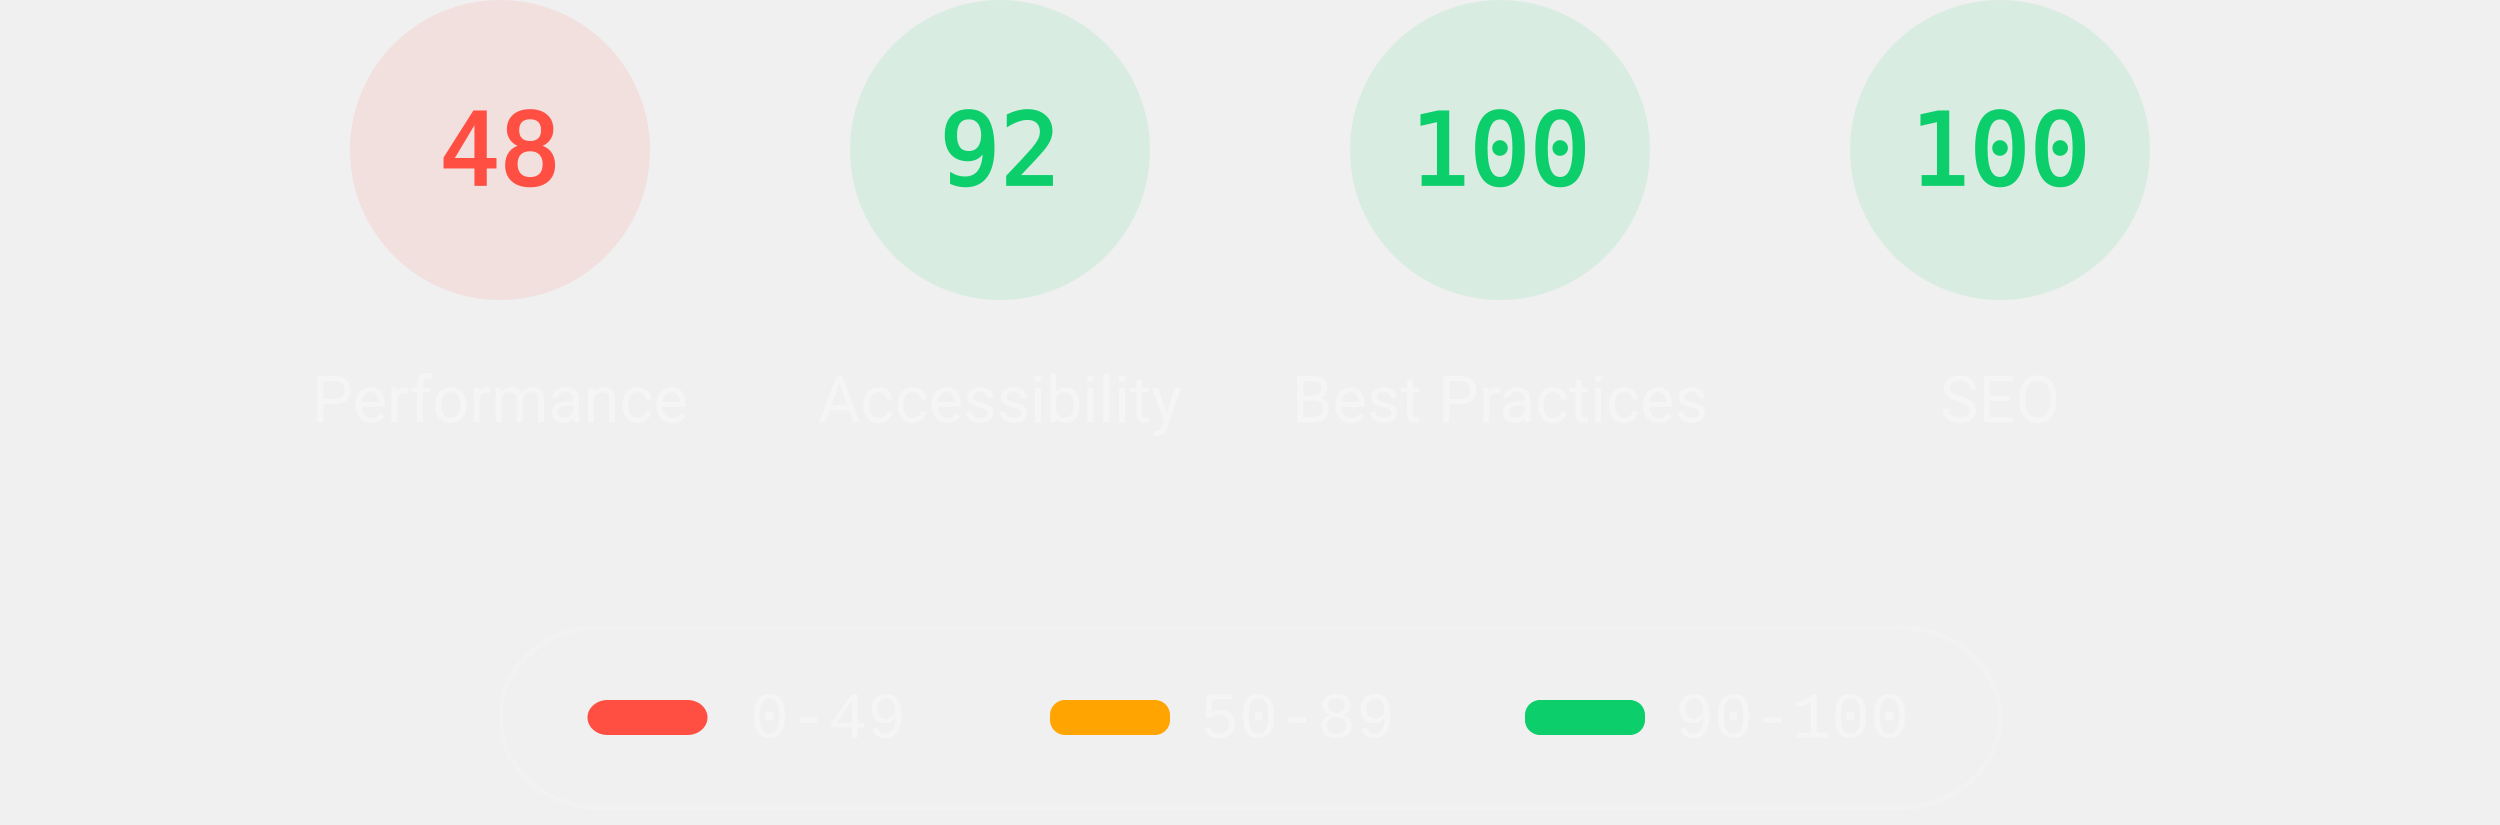
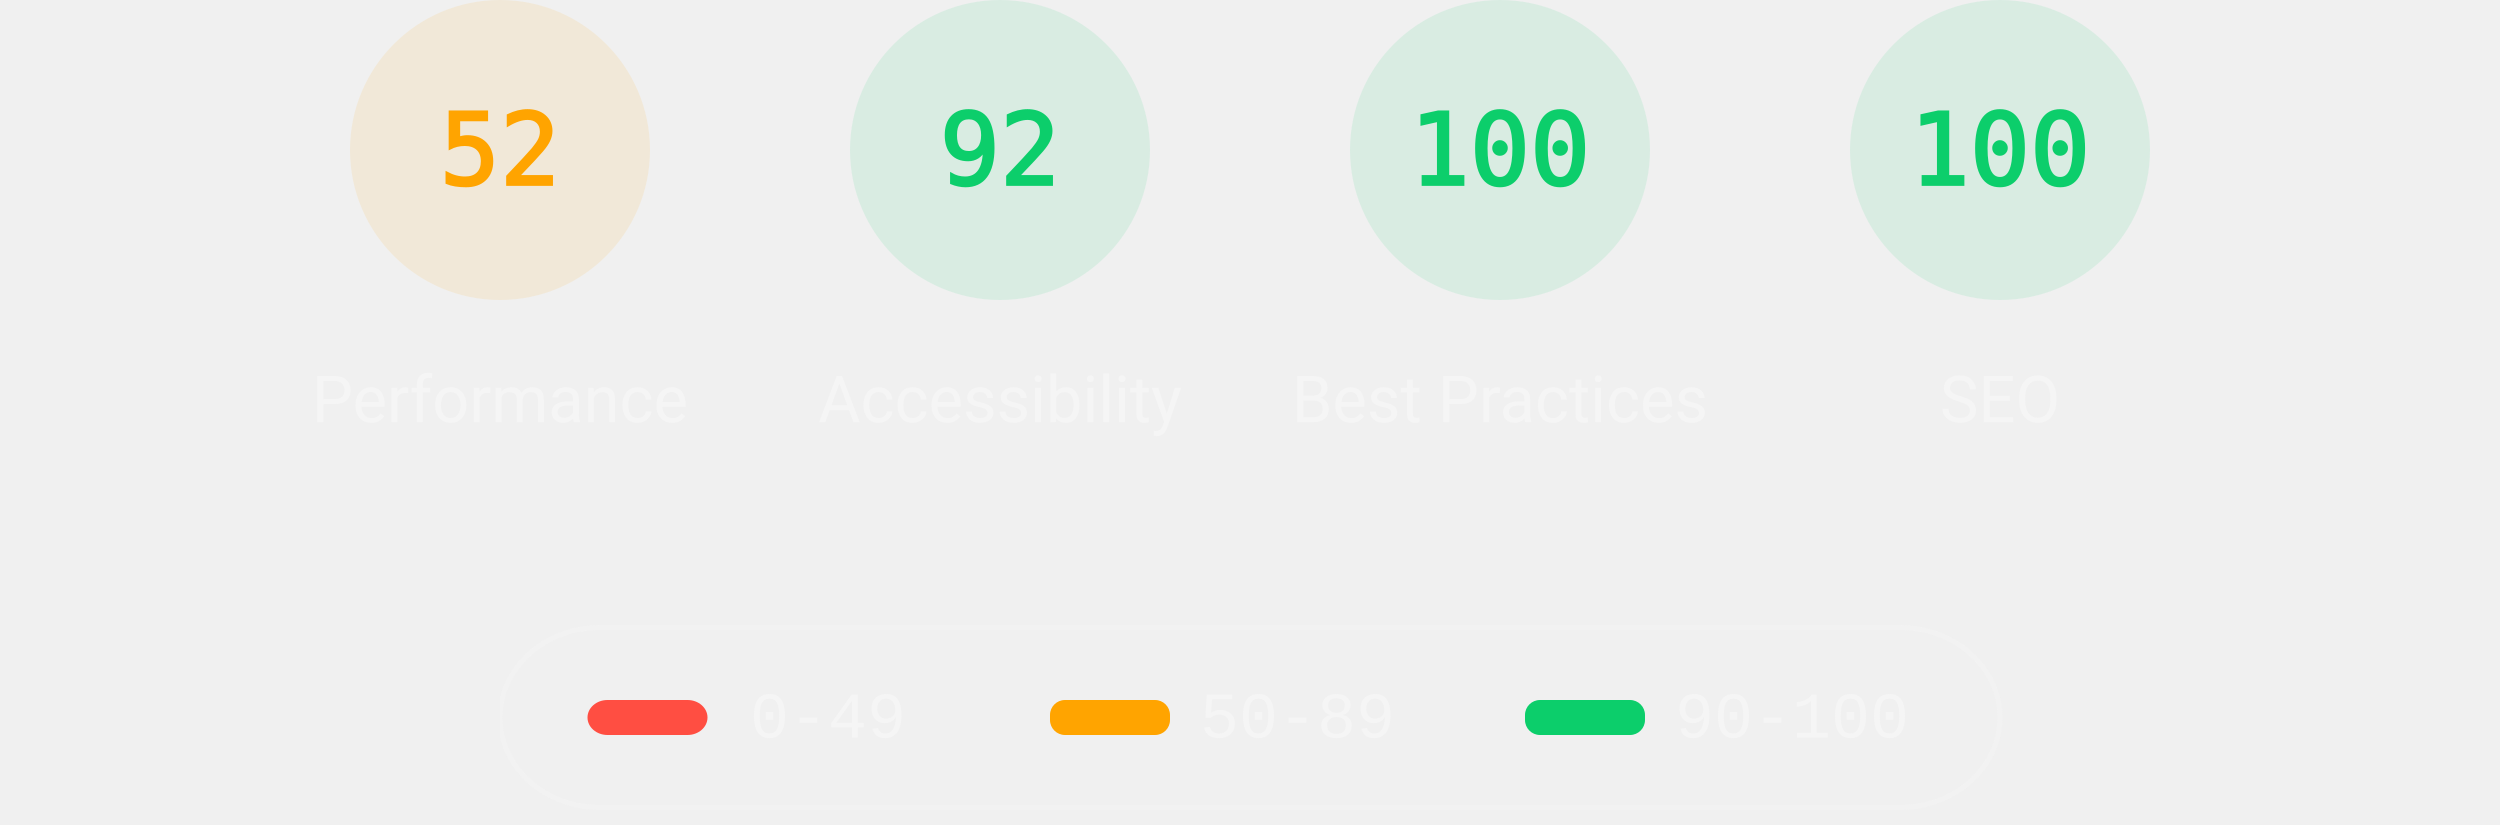
<svg xmlns="http://www.w3.org/2000/svg" class="theme--dark" fill="none" width="1000" height="330">
  <style>
			.gauge-base {
				opacity: 0.1
			}

			.gauge-arc {
				fill: none;
				animation-delay: 250ms;
				stroke-linecap: round;
				transform: rotate(-90deg);
				transform-origin: 100px 60px;
				animation: load-gauge 1s ease forwards
			}

			.guage-text {
				font-size: 40px;
				font-family: monospace;
				text-align: center
			}

			.guage-red {
				color: #ff4e42;
				fill: #ff4e42;
				stroke: #ff4e42
			}
			.guage-orange {
				color: #ffa400;
				fill: #ffa400;
				stroke: #ffa400
			}
			.guage-green {
				color: #0cce6b;
				fill: #0cce6b;
				stroke: #0cce6b
			}
			.theme--agnostic .guage-undefined {
				color: #5c5c5c;
				fill: #5c5c5c;
				stroke: #5c5c5c
			}
			.theme--light .guage-undefined {
				color: #1e1e1e;
				fill: #1e1e1e;
				stroke: #1e1e1e
			}
			.theme--dark .guage-undefined {
				color: #f5f5f5;
				fill: #f5f5f5;
				stroke: #f5f5f5
			}

			.guage-title {
				stroke: none;
				font-size: 26px;
				line-height: 26px;
				font-family: Roboto, Halvetica, Arial, sans-serif
			}
			.metric.guage-title {
				font-family: 'Courier New', Courier, monospace
			}
			.theme--agnostic .guage-title {
				color: #737373;
				fill: #737373
			}
			.theme--light .guage-title {
				color: #212121;
				fill: #212121
			}
			.theme--dark .guage-title {
				color: #f5f5f5;
				fill: #f5f5f5
			}

			@keyframes load-gauge {
				from {
					stroke-dasharray: 0 352.858
				}
			}
			.lh-gauge--pwa__disc {
				fill: #e0e0e0
			}
			.lh-gauge--pwa__logo {
				position: relative;
				fill: #b0b0b0
			}
			.lh-gauge--pwa__invisible {
				display: none
			}
			.lh-gauge--pwa__visible {
				display: inline
			}
			.guage-invisible {
				display: none
			}
			.lh-gauge--pwa__logo--primary-color {
				fill: #304ffe
			}
			.theme--agnostic .lh-gauge--pwa__logo--secondary-color {
				fill: #787878
			}
			.theme--light .lh-gauge--pwa__logo--secondary-color {
				fill: #3d3d3d
			}
			.theme--dark .lh-gauge--pwa__logo--secondary-color {
				fill: #d8b6b6
			}
			.theme--light #svg_2 {
				stroke: #00000022
			}
			.theme--agnostic #svg_2 {
				stroke: #616161
			}
			.theme--light #svg_2 {
				stroke: #00000022
			}
			.theme--dark #svg_2 {
				stroke: #f5f5f566
			}
		</style>
-   <svg class="guage-div guage-perf guage-red" viewBox="0 0 200 200" width="200" height="200" x="100" y="0">
-     <circle class="gauge-base" r="56" cx="100" cy="60" stroke-width="8" />
-     <circle class="gauge-arc guage-arc-1" r="56" cx="100" cy="60" stroke-width="8" style="stroke-dasharray: 168.892, 351.858;" />
-     <text class="guage-text" x="100px" y="60px" alignment-baseline="central" dominant-baseline="central" text-anchor="middle">48</text>
+   <svg class="guage-div guage-perf guage-orange" viewBox="0 0 200 200" width="200" height="200" x="100" y="0">
+     <circle class="gauge-base" r="56" cx="100" cy="60" stroke-width="8" />
+     <circle class="gauge-arc guage-arc-1" r="56" cx="100" cy="60" stroke-width="8" style="stroke-dasharray: 182.966, 351.858;" />
+     <text class="guage-text" x="100px" y="60px" alignment-baseline="central" dominant-baseline="central" text-anchor="middle">52</text>
    <text class="guage-title" x="100px" y="160px" alignment-baseline="central" dominant-baseline="central" text-anchor="middle">Performance</text>
  </svg>
  <svg class="guage-div guage-acc guage-green" viewBox="0 0 200 200" width="200" height="200" x="300" y="0">
    <circle class="gauge-base" r="56" cx="100" cy="60" stroke-width="8" />
    <circle class="gauge-arc guage-arc-2" r="56" cx="100" cy="60" stroke-width="8" style="stroke-dasharray: 323.709, 351.858;" />
    <text class="guage-text" x="100px" y="60px" alignment-baseline="central" dominant-baseline="central" text-anchor="middle">92</text>
    <text class="guage-title" x="100px" y="160px" alignment-baseline="central" dominant-baseline="central" text-anchor="middle">Accessibility</text>
  </svg>
  <svg class="guage-div guage-best guage-green" viewBox="0 0 200 200" width="200" height="200" x="500" y="0">
    <circle class="gauge-base" r="56" cx="100" cy="60" stroke-width="8" />
    <circle class="gauge-arc guage-arc-3" r="56" cx="100" cy="60" stroke-width="8" style="stroke-dasharray: 351.858, 351.858;" />
    <text class="guage-text" x="100px" y="60px" alignment-baseline="central" dominant-baseline="central" text-anchor="middle">100</text>
    <text class="guage-title" x="100px" y="160px" alignment-baseline="central" dominant-baseline="central" text-anchor="middle">Best Practices</text>
  </svg>
  <svg class="guage-div guage-seo guage-green" viewBox="0 0 200 200" width="200" height="200" x="700" y="0">
    <circle class="gauge-base" r="56" cx="100" cy="60" stroke-width="8" />
    <circle class="gauge-arc guage-arc-4" r="56" cx="100" cy="60" stroke-width="8" style="stroke-dasharray: 351.858, 351.858;" />
    <text class="guage-text" x="100px" y="60px" alignment-baseline="central" dominant-baseline="central" text-anchor="middle">100</text>
    <text class="guage-title" x="100px" y="160px" alignment-baseline="central" dominant-baseline="central" text-anchor="middle">SEO</text>
  </svg>
  <svg class="guage-div guage-pwa guage-invisible" viewBox="0 0 200 200" width="200" height="200" x="900" y="0">
    <svg viewBox="0 0 60 60" width="112" height="112" x="44" y="4">
      <defs>
        <linearGradient id="lh-gauge--pwa__check-circle__gradient-0" x1="50%" y1="0%" x2="50%" y2="100%">
          <stop stop-color="#00C852" offset="0%" />
          <stop stop-color="#009688" offset="100%" />
        </linearGradient>
        <linearGradient id="lh-gauge--pwa__installable__shadow-gradient-0" x1="76.056%" x2="24.111%" y1="82.995%" y2="24.735%">
          <stop stop-color="#A5D6A7" offset="0%" />
          <stop stop-color="#80CBC4" offset="100%" />
        </linearGradient>
        <linearGradient id="lh-gauge--pwa__fast-reliable__shadow-gradient-0" x1="76.056%" y1="82.995%" x2="25.678%" y2="26.493%">
          <stop stop-color="#64B5F6" offset="0%" />
          <stop stop-color="#2979FF" offset="100%" />
        </linearGradient>
        <g id="lh-gauge--pwa__fast-reliable-badge-0">
          <circle fill="#FFFFFF" cx="10" cy="10" r="10" />
          <path fill="#304FFE" d="M10 3.58l5.25 2.34v3.5c0 3.23-2.24 6.26-5.25 7-3.01-.74-5.25-3.77-5.25-7v-3.5L10 3.58zm-.47 10.74l2.76-4.83.03-.07c.04-.08 0-.24-.22-.24h-1.64l.47-3.26h-.47l-2.7 4.77c-.02.01.05-.1-.04.05-.09.16-.1.31.18.31h1.63l-.47 3.27h.47z" />
        </g>
        <g id="lh-gauge--pwa__installable-badge-0">
          <circle fill="#FFFFFF" cx="10" cy="10" r="10" />
          <path fill="#009688" d="M10 4.167A5.835 5.835 0 0 0 4.167 10 5.835 5.835 0 0 0 10 15.833 5.835 5.835 0 0 0 15.833 10 5.835 5.835 0 0 0 10 4.167zm2.917 6.416h-2.334v2.334H9.417v-2.334H7.083V9.417h2.334V7.083h1.166v2.334h2.334v1.166z" />
        </g>
      </defs>
      <g stroke="none" fill-rule="nonzero">
        <circle class="lh-gauge--pwa__disc" cx="30" cy="30" r="30" />
        <g class="lh-gauge--pwa__logo">
          <path d="M35.66 19.39l.7-1.75h2L37.4 15 38.6 12l3.4 9h-2.51l-.58-1.61z" />
          <path d="M33.52 21l3.65-9h-2.42l-2.5 5.82L30.5 12h-1.86l-1.9 5.82-1.35-2.65-1.21 3.72L25.4 21h2.38l1.72-5.2 1.64 5.2z" />
          <path fill-rule="nonzero" d="M20.3 17.91h1.48c.45 0 .85-.05 1.2-.15l.39-1.18 1.07-3.3a2.64 2.64 0 0 0-.28-.37c-.55-.6-1.36-.91-2.42-.91H18v9h2.3V17.9zm1.96-3.84c.22.22.33.5.33.87 0 .36-.1.65-.29.87-.2.23-.59.35-1.15.35h-.86v-2.41h.87c.52 0 .89.1 1.1.32z" />
        </g>
        <rect class="lh-gauge--pwa__component lh-gauge--pwa__na-line lh-gauge--pwa__invisible" fill="#FFFFFF" x="20" y="32" width="20" height="4" rx="2" />
        <g class="lh-gauge--pwa__component lh-gauge--pwa__fast-reliable-badge lh-gauge--pwa__invisible" transform="translate(20, 29)">
          <path fill="url(#lh-gauge--pwa__fast-reliable__shadow-gradient-0)" d="M33.63 19.49A30 30 0 0 1 16.2 30.36L3 17.14 17.14 3l16.49 16.49z" />
          <use href="#lh-gauge--pwa__fast-reliable-badge-0" />
        </g>
        <g class="lh-gauge--pwa__component lh-gauge--pwa__installable-badge lh-gauge--pwa__invisible" transform="translate(20, 29)">
          <path fill="url(#lh-gauge--pwa__installable__shadow-gradient-0)" d="M33.629 19.487c-4.272 5.453-10.391 9.39-17.415 10.869L3 17.142 17.142 3 33.63 19.487z" />
          <use href="#lh-gauge--pwa__installable-badge-0" />
        </g>
        <g class="lh-gauge--pwa__component lh-gauge--pwa__fast-reliable-installable-badges lh-gauge--pwa__invisible">
          <g transform="translate(8, 29)">
            <path fill="url(#lh-gauge--pwa__fast-reliable__shadow-gradient-0)" d="M16.321 30.463L3 17.143 17.142 3l22.365 22.365A29.864 29.864 0 0 1 22 31c-1.942 0-3.84-.184-5.679-.537z" />
            <use href="#lh-gauge--pwa__fast-reliable-badge-0" />
          </g>
          <g transform="translate(32, 29)">
            <path fill="url(#lh-gauge--pwa__installable__shadow-gradient-0)" d="M25.982 11.84a30.107 30.107 0 0 1-13.08 15.203L3 17.143 17.142 3l8.84 8.84z" />
            <use href="#lh-gauge--pwa__installable-badge-0" />
          </g>
        </g>
        <g class="lh-gauge--pwa__component lh-gauge--pwa__check-circle lh-gauge--pwa__invisible" transform="translate(18, 28)">
          <circle fill="#FFFFFF" cx="12" cy="12" r="12" />
          <path fill="url(#lh-gauge--pwa__check-circle__gradient-0)" d="M12 2a10 10 0 1 0 0 20 10 10 0 0 0 0-20zm-2 15l-5-5 1.41-1.41L10 14.17l7.59-7.59L19 8l-9 9z" />
        </g>
      </g>
    </svg>
    <text class="guage-title" y="160px" alignment-baseline="central" dominant-baseline="central" text-anchor="middle">
      <tspan x="100px" dy="-6px">Progressive</tspan>
      <tspan x="100px" dy="30px">Web App</tspan>
    </text>
  </svg>
  <svg width="604" height="76" x="200" y="250">
    <g>
      <rect fill="none" id="canvas_background" height="80" width="604" y="-1" x="-1" />
      <g display="none" overflow="visible" y="0" x="0" height="100%" width="100%" id="canvasGrid">
        <rect fill="url(#gridpattern)" stroke-width="0" y="0" x="0" height="100%" width="100%" />
      </g>
    </g>
    <g>
      <rect fill-opacity="0" stroke-width="2" rx="40" id="svg_2" height="72" width="600" y="1" x="0" fill="#000000" />
      <rect stroke="#000" rx="8" id="svg_3" height="14" width="48" y="30" x="35" stroke-opacity="null" stroke-width="0" fill="#ff4e42" />
      <rect stroke="#000" rx="6" id="svg_4" height="14" width="48" y="30" x="220" stroke-opacity="null" stroke-width="0" fill="#ffa400" />
      <rect stroke="#000" rx="6" id="svg_5" height="14" width="48" y="30" x="410" stroke-opacity="null" stroke-width="0" fill="#0cce6b" />
      <text class="metric guage-title" xml:space="preserve" text-anchor="start" font-size="26" id="svg_6" y="45" x="100" stroke-opacity="null" stroke-width="0" stroke="#000">0-49</text>
      <text class="metric guage-title" xml:space="preserve" text-anchor="start" font-size="26" id="svg_7" y="45" x="280" stroke-opacity="null" stroke-width="0" stroke="#000">50-89</text>
      <text class="metric guage-title" xml:space="preserve" text-anchor="start" font-size="26" id="svg_8" y="45" x="470" stroke-opacity="null" stroke-width="0" stroke="#000">90-100</text>
    </g>
  </svg>
</svg>
